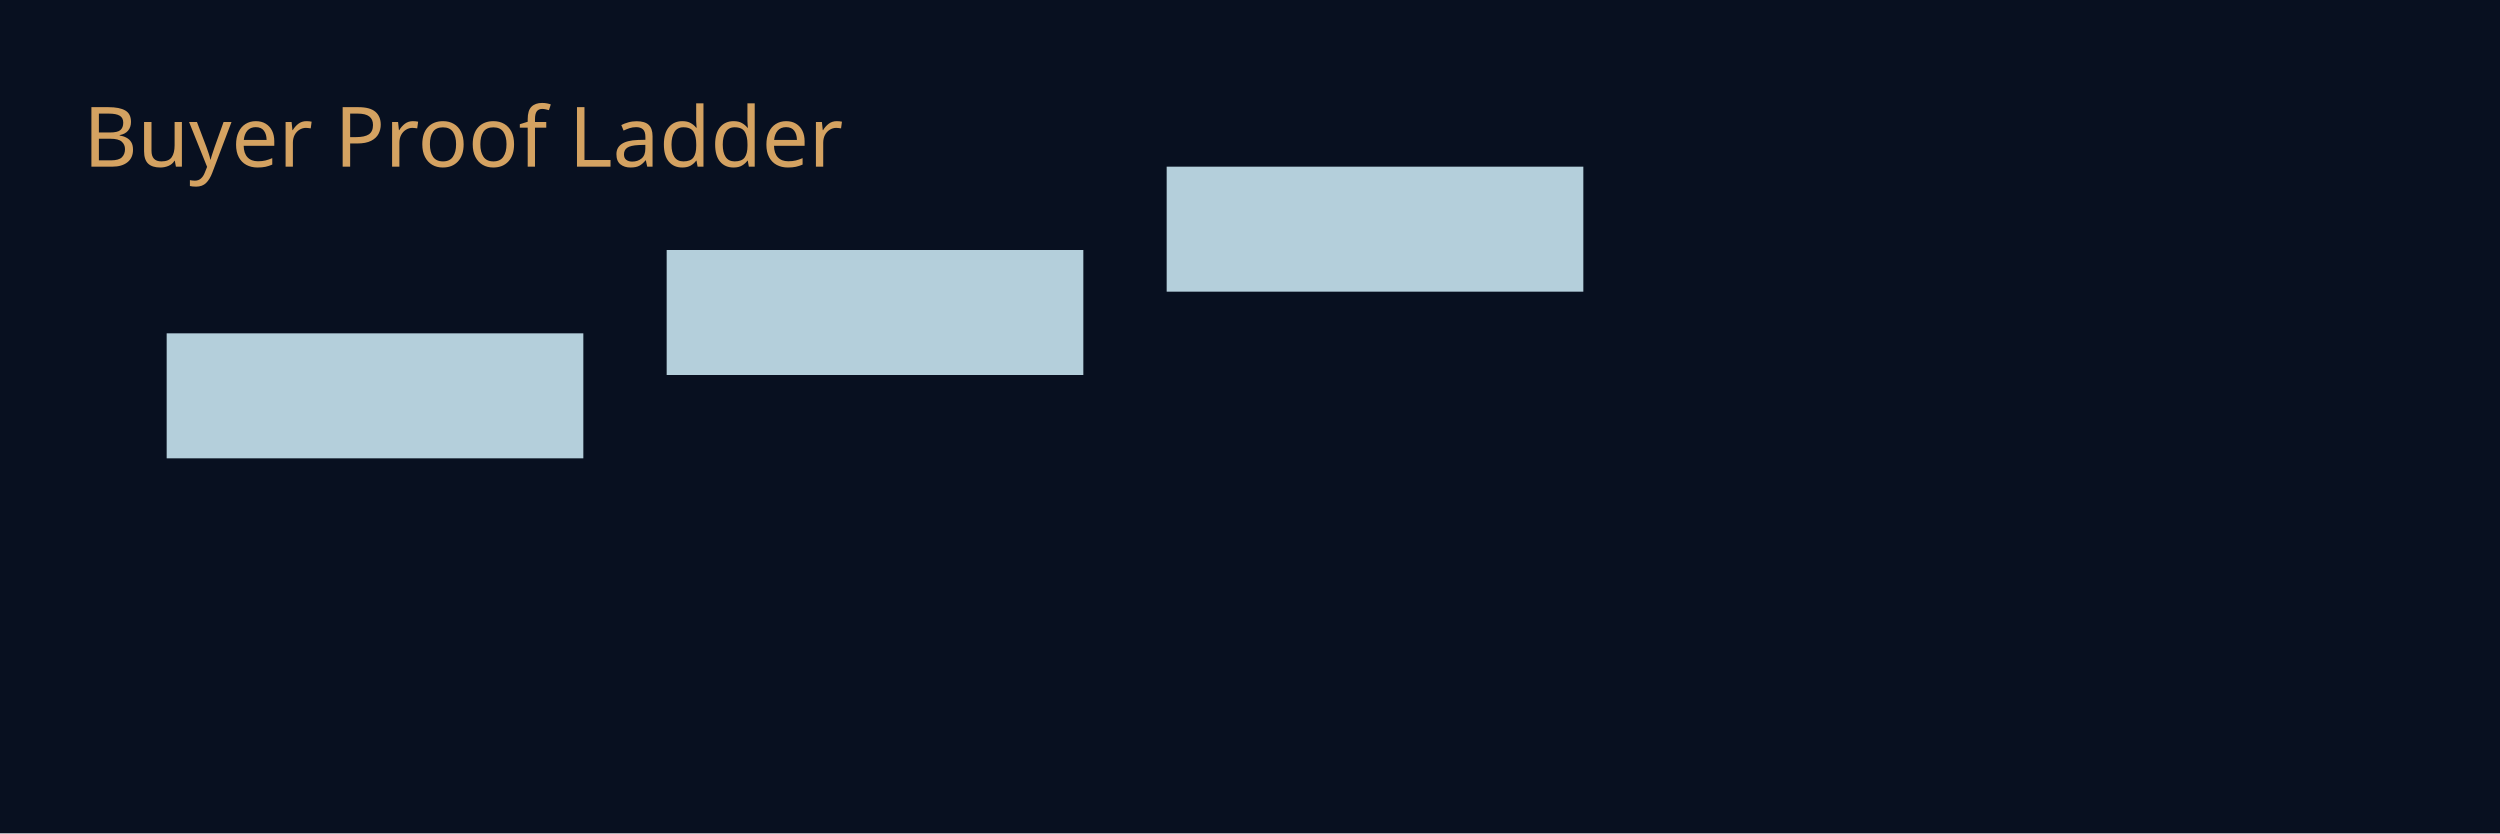
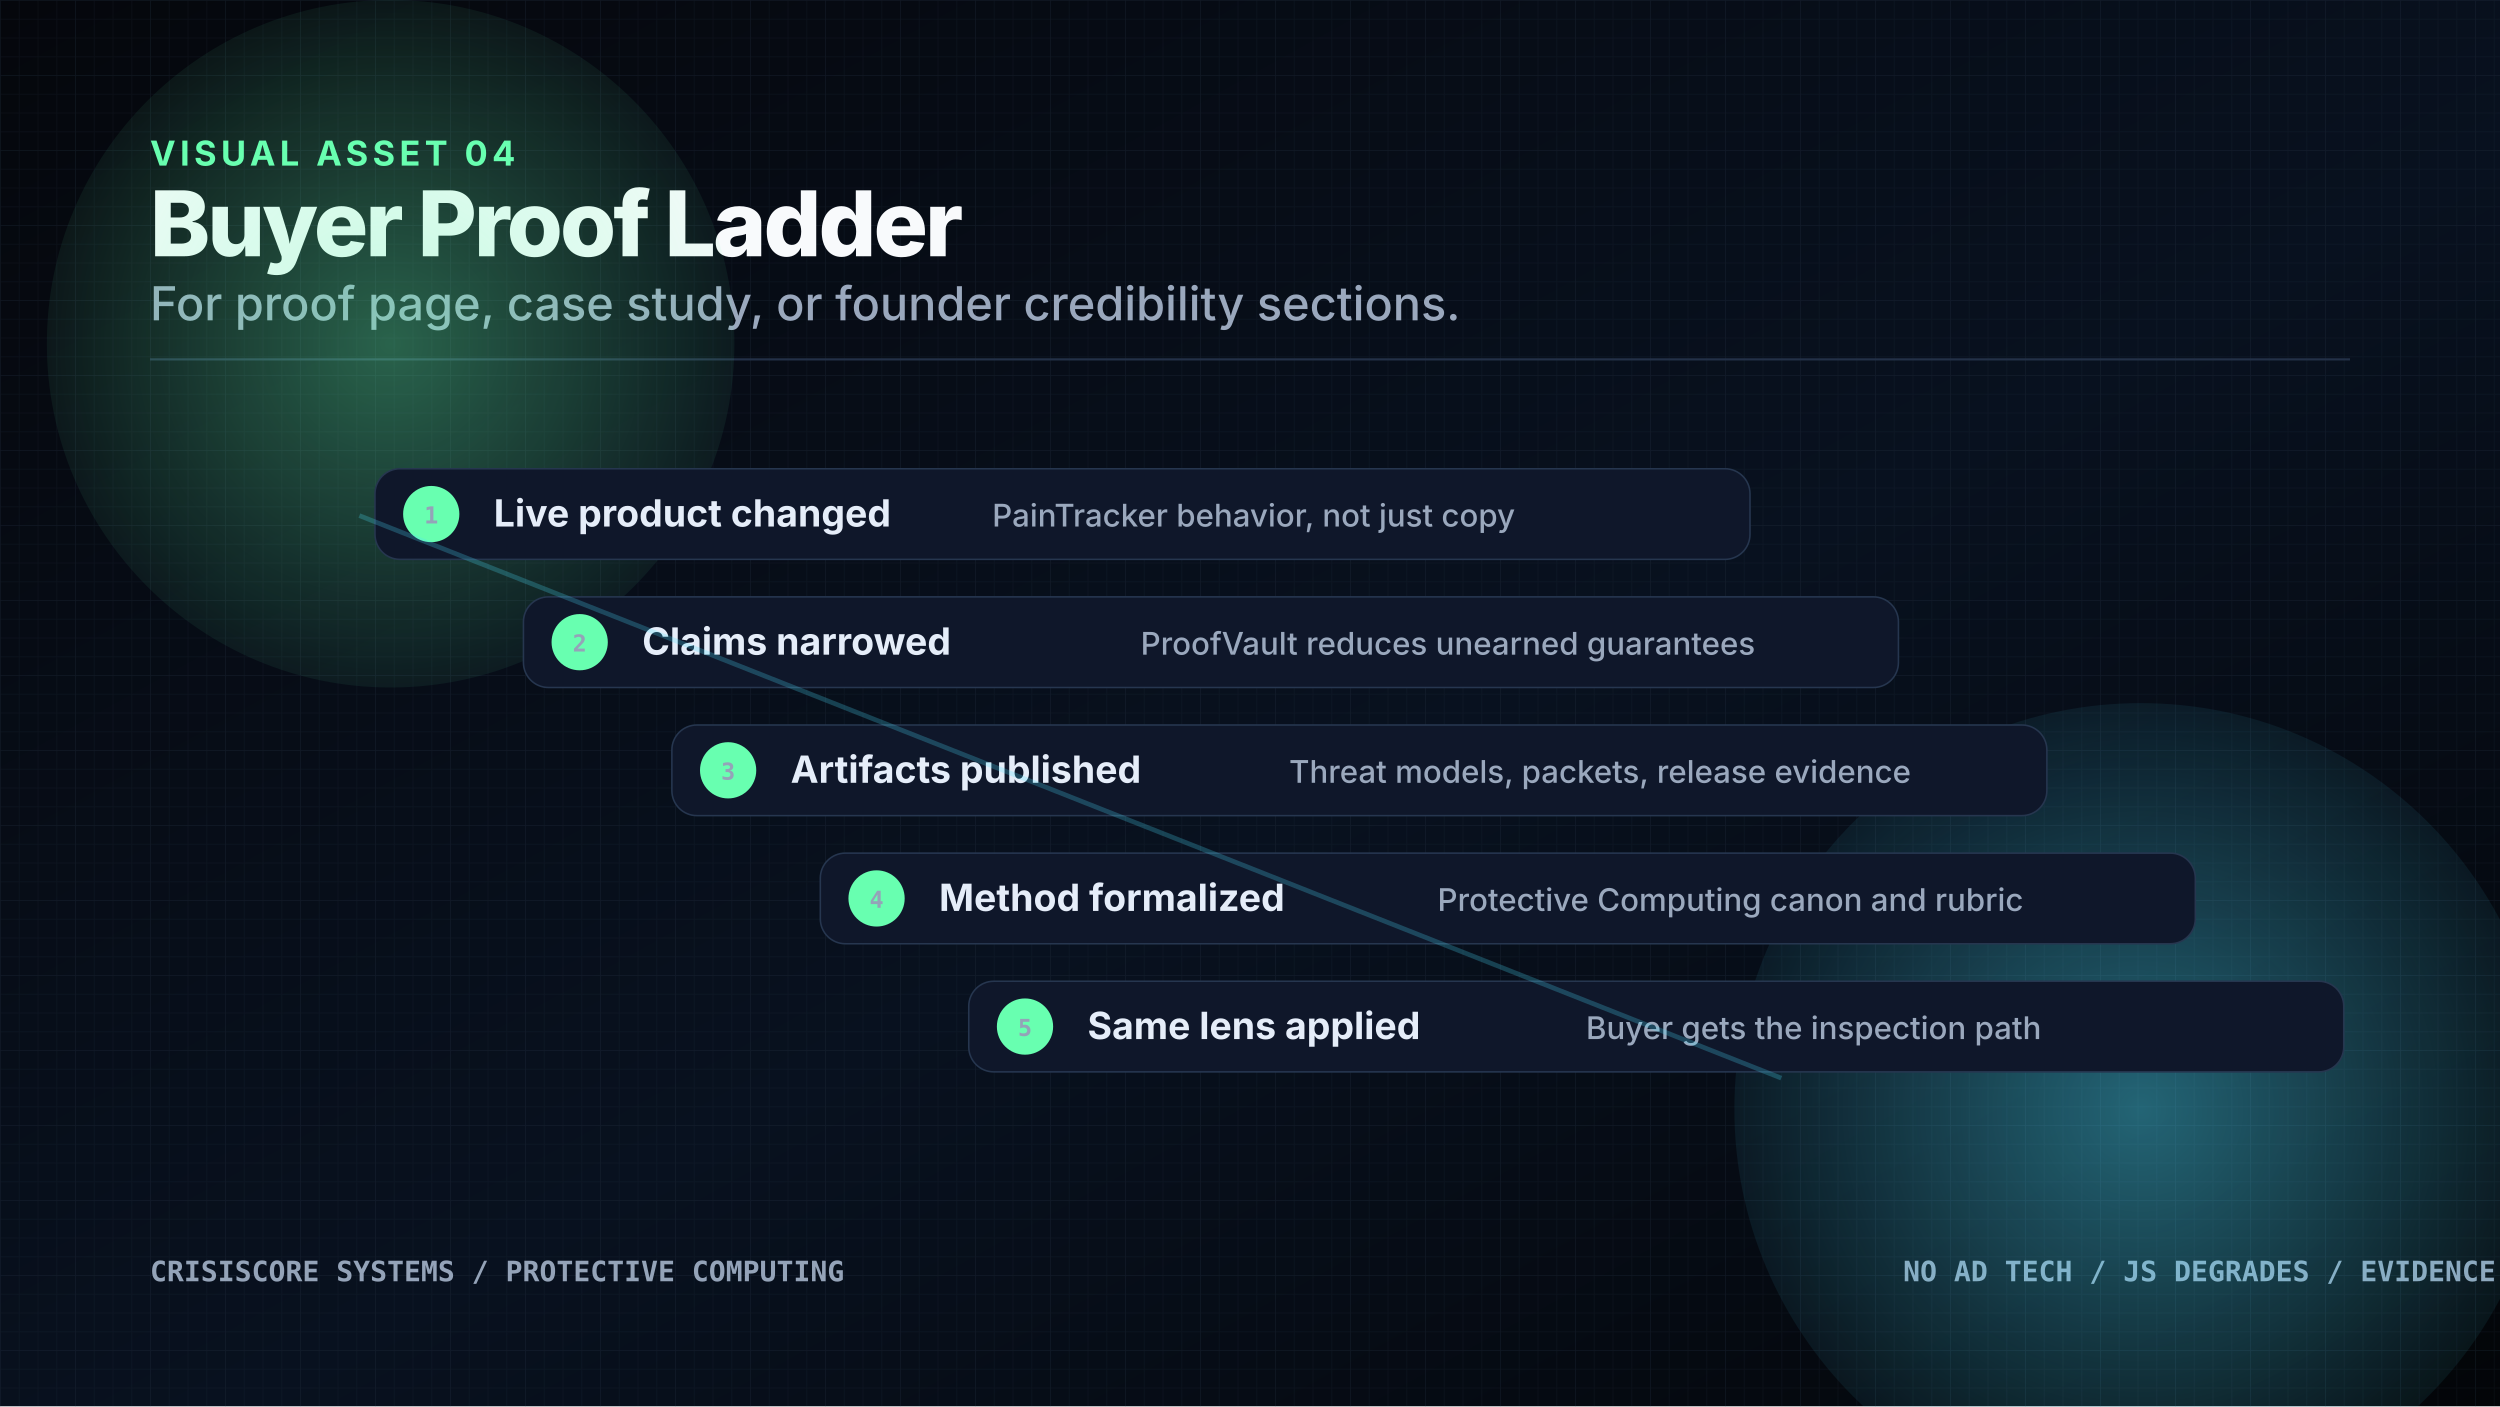
- <svg xmlns="http://www.w3.org/2000/svg" viewBox="0 0 600 200" width="600" height="200">
-   <rect width="100%" height="100%" fill="#081020" />
-   <g fill="#d4a261" font-family="sans-serif" font-size="20">
-     <text x="20" y="40">Buyer Proof Ladder</text>
+ <svg xmlns="http://www.w3.org/2000/svg" width="1600" height="900" viewBox="0 0 1600 900" role="img" aria-labelledby="title desc">
+   <defs>
+     <linearGradient id="bgGrad" x1="0" y1="0" x2="1" y2="1">
+       <stop offset="0" stop-color="#05070c" />
+       <stop offset="0.55" stop-color="#08111f" />
+       <stop offset="1" stop-color="#030508" />
+     </linearGradient>
+     <radialGradient id="cyanGlow" cx="50%" cy="50%" r="60%">
+       <stop offset="0" stop-color="#4de1ff" stop-opacity="0.42" />
+       <stop offset="1" stop-color="#4de1ff" stop-opacity="0" />
+     </radialGradient>
+     <radialGradient id="greenGlow" cx="50%" cy="50%" r="60%">
+       <stop offset="0" stop-color="#68ffb0" stop-opacity="0.36" />
+       <stop offset="1" stop-color="#68ffb0" stop-opacity="0" />
+     </radialGradient>
+     <filter id="softGlow" x="-50%" y="-50%" width="200%" height="200%">
+       <feGaussianBlur stdDeviation="8" result="blur" />
+       <feMerge>
+         <feMergeNode in="blur" />
+         <feMergeNode in="SourceGraphic" />
+       </feMerge>
+     </filter>
+     <pattern id="grid" width="48" height="48" patternUnits="userSpaceOnUse">
+       <path d="M 48 0 L 0 0 0 48" fill="none" stroke="#1d293b" stroke-opacity="0.42" stroke-width="1" />
+     </pattern>
+     <pattern id="micro" width="12" height="12" patternUnits="userSpaceOnUse">
+       <path d="M 12 0 L 0 0 0 12" fill="none" stroke="#334155" stroke-opacity="0.16" stroke-width="1" />
+     </pattern>
+     <style>
+     .bg { fill: url(#bgGrad); }
+     .grid { fill: url(#grid); opacity:.55; }
+     .micro { fill: url(#micro); opacity:.85; }
+     .title { font-family: Inter, ui-sans-serif, system-ui, -apple-system, BlinkMacSystemFont, 'Segoe UI', sans-serif; font-weight: 800; letter-spacing: -1.8px; fill: #f8fafc; }
+     .eyebrow { font-family: Inter, ui-sans-serif, system-ui, sans-serif; font-weight: 700; letter-spacing: 2.8px; text-transform: uppercase; fill: #68ffb0; }
+     .label { font-family: Inter, ui-sans-serif, system-ui, sans-serif; font-weight: 700; fill: #e5edf9; }
+     .body { font-family: Inter, ui-sans-serif, system-ui, sans-serif; font-weight: 500; fill: #9aa8bd; }
+     .tiny { font-family: ui-monospace, SFMono-Regular, Menlo, Consolas, monospace; font-weight: 600; fill: #94a3b8; }
+     .panel { fill: #0c1220; stroke: #233047; stroke-width: 1.3; }
+     .panel2 { fill: #0f172a; stroke: #2a3b55; stroke-width: 1.2; }
+     .cyan { stroke: #4de1ff; } .green { stroke:#68ffb0; } .amber { stroke:#ffc857; } .red { stroke:#ff4d6d; } .violet { stroke:#a78bfa; }
+   </style>
+   </defs>
+   <rect class="bg" width="1600" height="900" />
+   <rect class="grid" width="1600" height="900" />
+   <rect class="micro" width="1600" height="900" />
+   <text class="eyebrow" x="96" y="106" font-size="22">VISUAL ASSET 04</text>
+   <text class="title" x="96" y="164" font-size="58">Buyer Proof Ladder</text>
+   <text class="body" x="96" y="205" font-size="30">For proof page, case study, or founder credibility sections.</text>
+   <line x1="96" y1="230" x2="1504" y2="230" stroke="#233047" stroke-width="1.4" />
+   <text class="tiny" x="96" y="820" font-size="18">CRISISCORE SYSTEMS / PROTECTIVE COMPUTING</text>
+   <text class="tiny" x="1218" y="820" font-size="18">NO AD TECH / JS DEGRADES / EVIDENCE FIRST</text>
+   <circle cx="250" cy="220" r="220" fill="url(#greenGlow)" />
+   <circle cx="1370" cy="710" r="260" fill="url(#cyanGlow)" />
+   <g>
+     <rect x="240" y="300" width="880" height="58" rx="16" fill="#0f172a" stroke="#26364f" />
+     <circle cx="276" cy="329" r="18" fill="#68ffb0" />
+     <text class="tiny" x="276" y="335" text-anchor="middle" font-size="15" fill="#06100c">1</text>
+     <text class="label" x="316" y="337" font-size="24">Live product changed</text>
+     <text class="body" x="635" y="337" font-size="20">PainTracker behavior, not just copy</text>
  </g>
-   <g fill="#b4cfdb">
-     <rect x="40" y="80" width="100" height="30" />
-     <rect x="160" y="60" width="100" height="30" />
-     <rect x="280" y="40" width="100" height="30" />
+   <g>
+     <rect x="335" y="382" width="880" height="58" rx="16" fill="#0f172a" stroke="#26364f" />
+     <circle cx="371" cy="411" r="18" fill="#68ffb0" />
+     <text class="tiny" x="371" y="417" text-anchor="middle" font-size="15" fill="#06100c">2</text>
+     <text class="label" x="411" y="419" font-size="24">Claims narrowed</text>
+     <text class="body" x="730" y="419" font-size="20">ProofVault reduces unearned guarantees</text>
  </g>
+   <g>
+     <rect x="430" y="464" width="880" height="58" rx="16" fill="#0f172a" stroke="#26364f" />
+     <circle cx="466" cy="493" r="18" fill="#68ffb0" />
+     <text class="tiny" x="466" y="499" text-anchor="middle" font-size="15" fill="#06100c">3</text>
+     <text class="label" x="506" y="501" font-size="24">Artifacts published</text>
+     <text class="body" x="825" y="501" font-size="20">Threat models, packets, release evidence</text>
+   </g>
+   <g>
+     <rect x="525" y="546" width="880" height="58" rx="16" fill="#0f172a" stroke="#26364f" />
+     <circle cx="561" cy="575" r="18" fill="#68ffb0" />
+     <text class="tiny" x="561" y="581" text-anchor="middle" font-size="15" fill="#06100c">4</text>
+     <text class="label" x="601" y="583" font-size="24">Method formalized</text>
+     <text class="body" x="920" y="583" font-size="20">Protective Computing canon and rubric</text>
+   </g>
+   <g>
+     <rect x="620" y="628" width="880" height="58" rx="16" fill="#0f172a" stroke="#26364f" />
+     <circle cx="656" cy="657" r="18" fill="#68ffb0" />
+     <text class="tiny" x="656" y="663" text-anchor="middle" font-size="15" fill="#06100c">5</text>
+     <text class="label" x="696" y="665" font-size="24">Same lens applied</text>
+     <text class="body" x="1015" y="665" font-size="20">Buyer gets the inspection path</text>
+   </g>
+   <path d="M230 330 L1140 690" fill="none" stroke="#4de1ff" stroke-opacity=".24" stroke-width="3" />
</svg>
